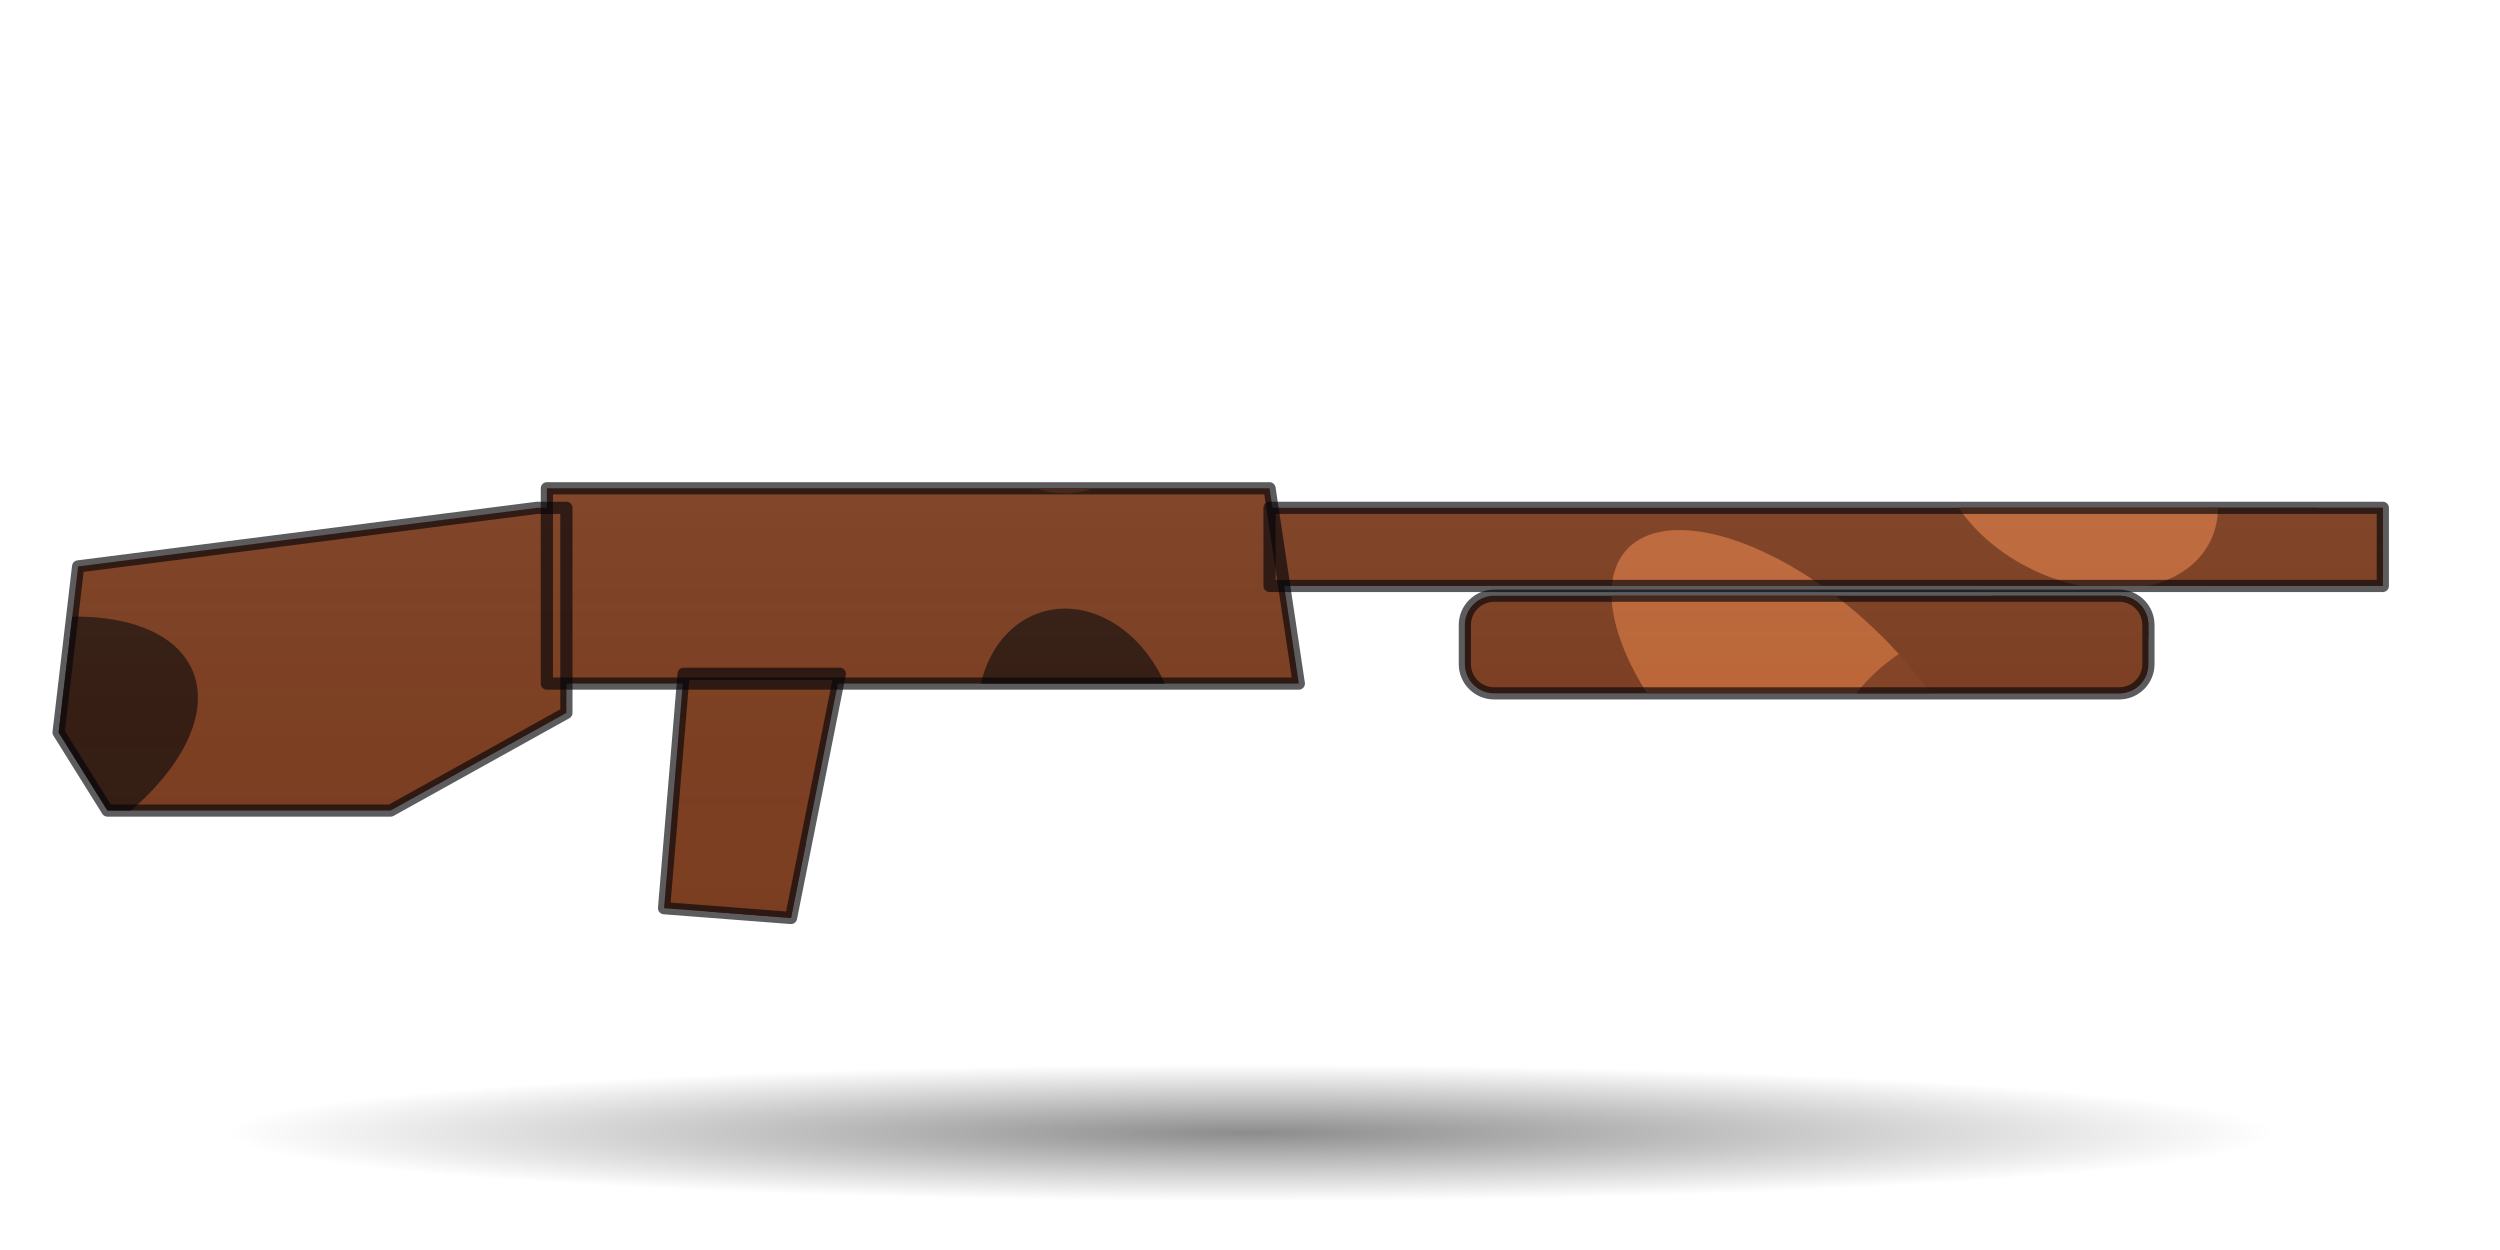
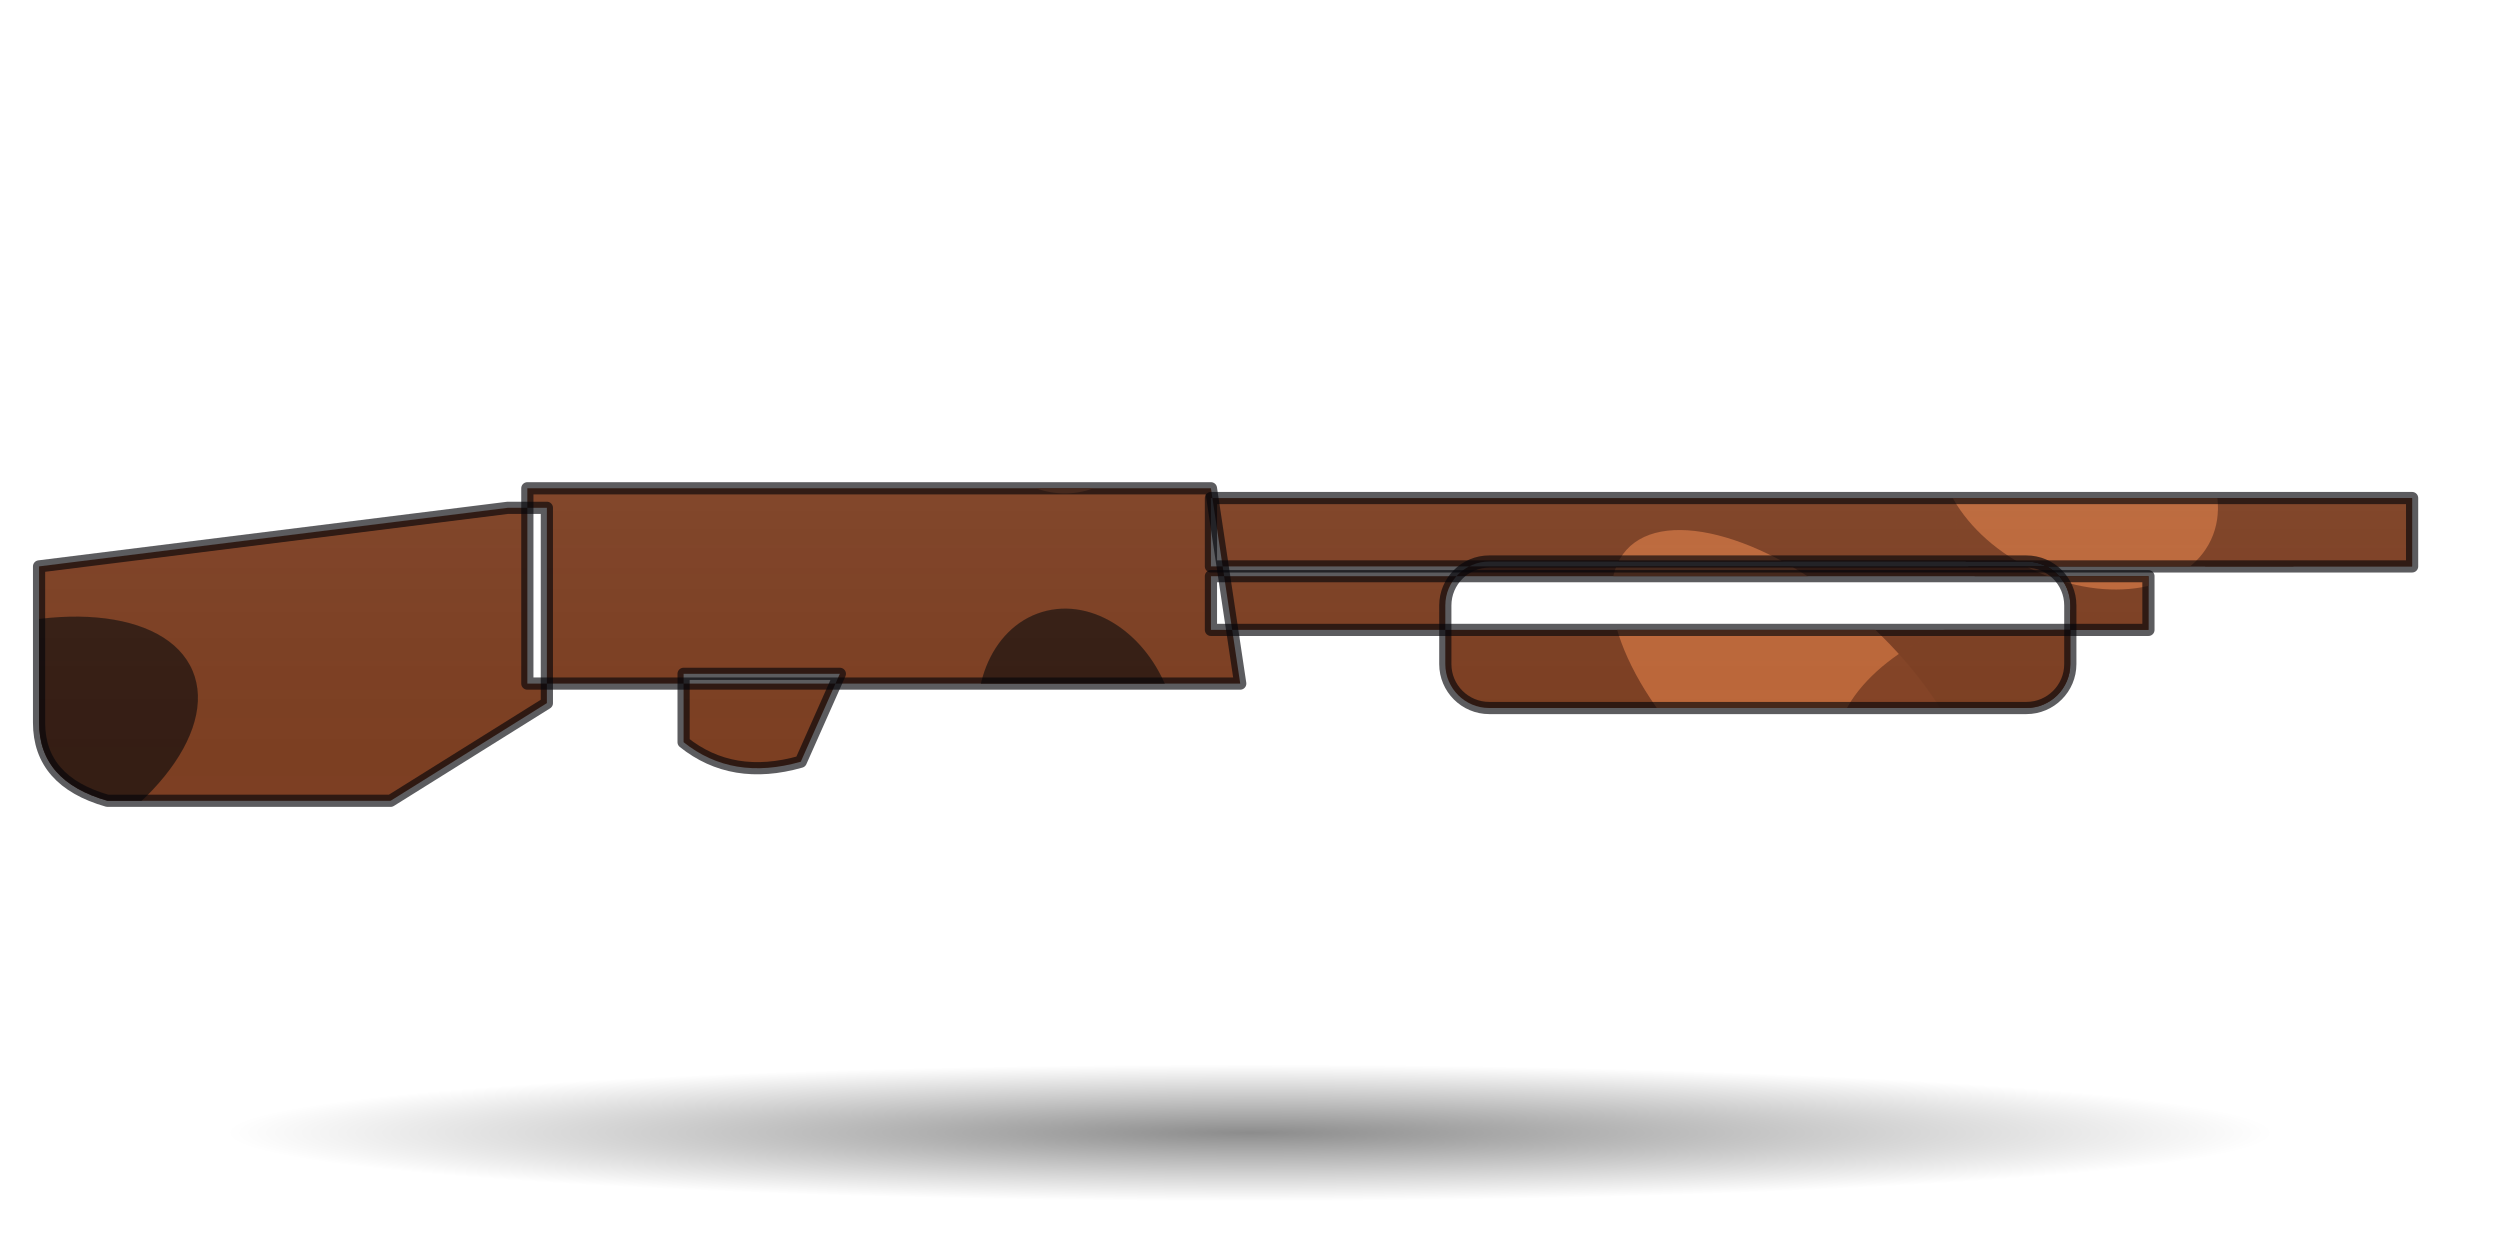
<svg xmlns="http://www.w3.org/2000/svg" viewBox="0 0 512 256" width="512" height="256">
  <defs>
    <clipPath id="cshotgunrustbelt">
-       <polygon points="16,116 110,104 116,104 116,146 80,166 22,166 12,150" />
-       <polygon points="112,100 260,100 266,140 112,140" />
-       <polygon points="260,104 488,104 488,120 260,120" />
-       <rect x="300" y="122" width="140" height="20" rx="6" />
-       <polygon points="140,138 172,138 162,188 136,186" />
+       <path d="M8 116 L104 104 L112 104 L112 144 L80 164 L22 164 Q8 160 8 148 Z" fill-rule="evenodd" clip-rule="evenodd" />
+       <polygon points="108,100 248,100 254,140 108,140" />
+       <polygon points="248,102 494,102 494,116 248,116" />
+       <polygon points="248,118 440,118 440,129 248,129" />
+       <rect x="296" y="115" width="128" height="30" rx="9" />
+       <path d="M140 138 L172 138 L164 156 Q150 160 140 152 Z" fill-rule="evenodd" clip-rule="evenodd" />
    </clipPath>
    <linearGradient id="hshotgunrustbelt" x1="0" y1="0" x2="0" y2="1">
      <stop offset="0" stop-color="#fff" stop-opacity=".38" />
      <stop offset=".35" stop-color="#fff" stop-opacity=".06" />
      <stop offset=".7" stop-color="#000" stop-opacity="0" />
      <stop offset="1" stop-color="#000" stop-opacity=".35" />
    </linearGradient>
    <radialGradient id="sshotgunrustbelt" cx=".5" cy=".5" r=".5">
      <stop offset="0" stop-color="#000" stop-opacity=".45" />
      <stop offset="1" stop-color="#000" stop-opacity="0" />
    </radialGradient>
  </defs>
  <ellipse cx="256" cy="232" rx="210" ry="14" fill="url(#sshotgunrustbelt)" />
  <g clip-path="url(#cshotgunrustbelt)">
    <rect width="512" height="256" fill="#7d3f22" />
    <ellipse cx="213" cy="91" rx="16" ry="15" transform="rotate(7 256 128)" fill="#c46b3c" opacity=".9" />
    <ellipse cx="389" cy="116" rx="40" ry="12" transform="rotate(46 256 128)" fill="#7d3f22" opacity=".9" />
    <ellipse cx="398" cy="255" rx="14" ry="11" transform="rotate(91 256 128)" fill="#2e1a12" opacity=".9" />
    <ellipse cx="471" cy="240" rx="22" ry="17" transform="rotate(161 256 128)" fill="#c46b3c" opacity=".9" />
    <ellipse cx="102" cy="113" rx="30" ry="24" transform="rotate(106 256 128)" fill="#7d3f22" opacity=".9" />
    <ellipse cx="506" cy="204" rx="47" ry="25" transform="rotate(157 256 128)" fill="#2e1a12" opacity=".9" />
    <ellipse cx="456" cy="78" rx="34" ry="22" transform="rotate(24 256 128)" fill="#c46b3c" opacity=".9" />
    <ellipse cx="498" cy="51" rx="47" ry="21" transform="rotate(145 256 128)" fill="#7d3f22" opacity=".9" />
    <ellipse cx="159" cy="60" rx="33" ry="23" transform="rotate(78 256 128)" fill="#2e1a12" opacity=".9" />
    <ellipse cx="475" cy="51" rx="29" ry="22" transform="rotate(85 256 128)" fill="#c46b3c" opacity=".9" />
    <ellipse cx="35" cy="159" rx="23" ry="26" transform="rotate(67 256 128)" fill="#7d3f22" opacity=".9" />
    <ellipse cx="120" cy="39" rx="42" ry="10" transform="rotate(71 256 128)" fill="#2e1a12" opacity=".9" />
    <ellipse cx="496" cy="98" rx="37" ry="22" transform="rotate(58 256 128)" fill="#c46b3c" opacity=".9" />
    <ellipse cx="334" cy="33" rx="18" ry="28" transform="rotate(174 256 128)" fill="#7d3f22" opacity=".9" />
    <ellipse cx="107" cy="4" rx="37" ry="10" transform="rotate(22 256 128)" fill="#2e1a12" opacity=".9" />
    <ellipse cx="289" cy="18" rx="30" ry="26" transform="rotate(105 256 128)" fill="#c46b3c" opacity=".9" />
    <ellipse cx="73" cy="132" rx="37" ry="26" transform="rotate(174 256 128)" fill="#7d3f22" opacity=".9" />
    <ellipse cx="304" cy="246" rx="21" ry="26" transform="rotate(137 256 128)" fill="#2e1a12" opacity=".9" />
    <ellipse cx="416" cy="197" rx="23" ry="19" transform="rotate(173 256 128)" fill="#c46b3c" opacity=".9" />
    <ellipse cx="321" cy="71" rx="47" ry="17" transform="rotate(179 256 128)" fill="#7d3f22" opacity=".9" />
    <ellipse cx="500" cy="145" rx="32" ry="23" transform="rotate(125 256 128)" fill="#2e1a12" opacity=".9" />
    <ellipse cx="365" cy="174" rx="19" ry="24" transform="rotate(46 256 128)" fill="#c46b3c" opacity=".9" />
    <ellipse cx="414" cy="42" rx="23" ry="8" transform="rotate(131 256 128)" fill="#7d3f22" opacity=".9" />
    <ellipse cx="176" cy="119" rx="41" ry="26" transform="rotate(83 256 128)" fill="#2e1a12" opacity=".9" />
    <ellipse cx="145" cy="179" rx="28" ry="14" transform="rotate(52 256 128)" fill="#c46b3c" opacity=".9" />
    <ellipse cx="450" cy="15" rx="29" ry="28" transform="rotate(26 256 128)" fill="#7d3f22" opacity=".9" />
    <ellipse cx="498" cy="30" rx="21" ry="19" transform="rotate(88 256 128)" fill="#2e1a12" opacity=".9" />
    <ellipse cx="97" cy="188" rx="24" ry="8" transform="rotate(5 256 128)" fill="#c46b3c" opacity=".9" />
    <ellipse cx="356" cy="83" rx="35" ry="12" transform="rotate(159 256 128)" fill="#7d3f22" opacity=".9" />
    <ellipse cx="197" cy="197" rx="48" ry="20" transform="rotate(156 256 128)" fill="#2e1a12" opacity=".9" />
    <ellipse cx="502" cy="159" rx="22" ry="18" transform="rotate(69 256 128)" fill="#c46b3c" opacity=".9" />
    <ellipse cx="136" cy="214" rx="30" ry="28" transform="rotate(72 256 128)" fill="#7d3f22" opacity=".9" />
    <ellipse cx="383" cy="3" rx="30" ry="12" transform="rotate(148 256 128)" fill="#2e1a12" opacity=".9" />
    <ellipse cx="64" cy="42" rx="42" ry="12" transform="rotate(95 256 128)" fill="#c46b3c" opacity=".9" />
    <ellipse cx="490" cy="97" rx="38" ry="18" transform="rotate(46 256 128)" fill="#7d3f22" opacity=".9" />
    <ellipse cx="24" cy="160" rx="37" ry="12" transform="rotate(54 256 128)" fill="#2e1a12" opacity=".9" />
    <ellipse cx="324" cy="202" rx="38" ry="19" transform="rotate(15 256 128)" fill="#c46b3c" opacity=".9" />
    <ellipse cx="300" cy="128" rx="23" ry="12" transform="rotate(58 256 128)" fill="#7d3f22" opacity=".9" />
    <ellipse cx="513" cy="203" rx="20" ry="17" transform="rotate(91 256 128)" fill="#2e1a12" opacity=".9" />
    <ellipse cx="397" cy="29" rx="30" ry="21" transform="rotate(25 256 128)" fill="#c46b3c" opacity=".9" />
    <ellipse cx="251" cy="199" rx="24" ry="25" transform="rotate(136 256 128)" fill="#7d3f22" opacity=".9" />
    <ellipse cx="266" cy="168" rx="25" ry="20" transform="rotate(73 256 128)" fill="#2e1a12" opacity=".9" />
    <ellipse cx="349" cy="65" rx="46" ry="22" transform="rotate(42 256 128)" fill="#c46b3c" opacity=".9" />
    <ellipse cx="118" cy="62" rx="33" ry="19" transform="rotate(161 256 128)" fill="#7d3f22" opacity=".9" />
    <ellipse cx="71" cy="87" rx="28" ry="21" transform="rotate(16 256 128)" fill="#2e1a12" opacity=".9" />
    <ellipse cx="129" cy="71" rx="46" ry="14" transform="rotate(74 256 128)" fill="#c46b3c" opacity=".9" />
    <rect width="512" height="256" fill="url(#hshotgunrustbelt)" />
  </g>
-   <polygon points="16,116 110,104 116,104 116,146 80,166 22,166 12,150" fill="none" stroke="#05060a" stroke-opacity=".65" stroke-width="2.5" stroke-linejoin="round" />
-   <polygon points="112,100 260,100 266,140 112,140" fill="none" stroke="#05060a" stroke-opacity=".65" stroke-width="2.5" stroke-linejoin="round" />
-   <polygon points="260,104 488,104 488,120 260,120" fill="none" stroke="#05060a" stroke-opacity=".65" stroke-width="2.5" stroke-linejoin="round" />
-   <rect x="300" y="122" width="140" height="20" rx="6" fill="none" stroke="#05060a" stroke-opacity=".65" stroke-width="2.5" stroke-linejoin="round" />
-   <polygon points="140,138 172,138 162,188 136,186" fill="none" stroke="#05060a" stroke-opacity=".65" stroke-width="2.5" stroke-linejoin="round" />
+   <path d="M8 116 L104 104 L112 104 L112 144 L80 164 L22 164 Q8 160 8 148 Z" fill-rule="evenodd" clip-rule="evenodd" fill="none" stroke="#05060a" stroke-opacity=".65" stroke-width="2.5" stroke-linejoin="round" />
+   <polygon points="108,100 248,100 254,140 108,140" fill="none" stroke="#05060a" stroke-opacity=".65" stroke-width="2.5" stroke-linejoin="round" />
+   <polygon points="248,102 494,102 494,116 248,116" fill="none" stroke="#05060a" stroke-opacity=".65" stroke-width="2.5" stroke-linejoin="round" />
+   <polygon points="248,118 440,118 440,129 248,129" fill="none" stroke="#05060a" stroke-opacity=".65" stroke-width="2.5" stroke-linejoin="round" />
+   <rect x="296" y="115" width="128" height="30" rx="9" fill="none" stroke="#05060a" stroke-opacity=".65" stroke-width="2.5" stroke-linejoin="round" />
+   <path d="M140 138 L172 138 L164 156 Q150 160 140 152 Z" fill-rule="evenodd" clip-rule="evenodd" fill="none" stroke="#05060a" stroke-opacity=".65" stroke-width="2.5" stroke-linejoin="round" />
</svg>
